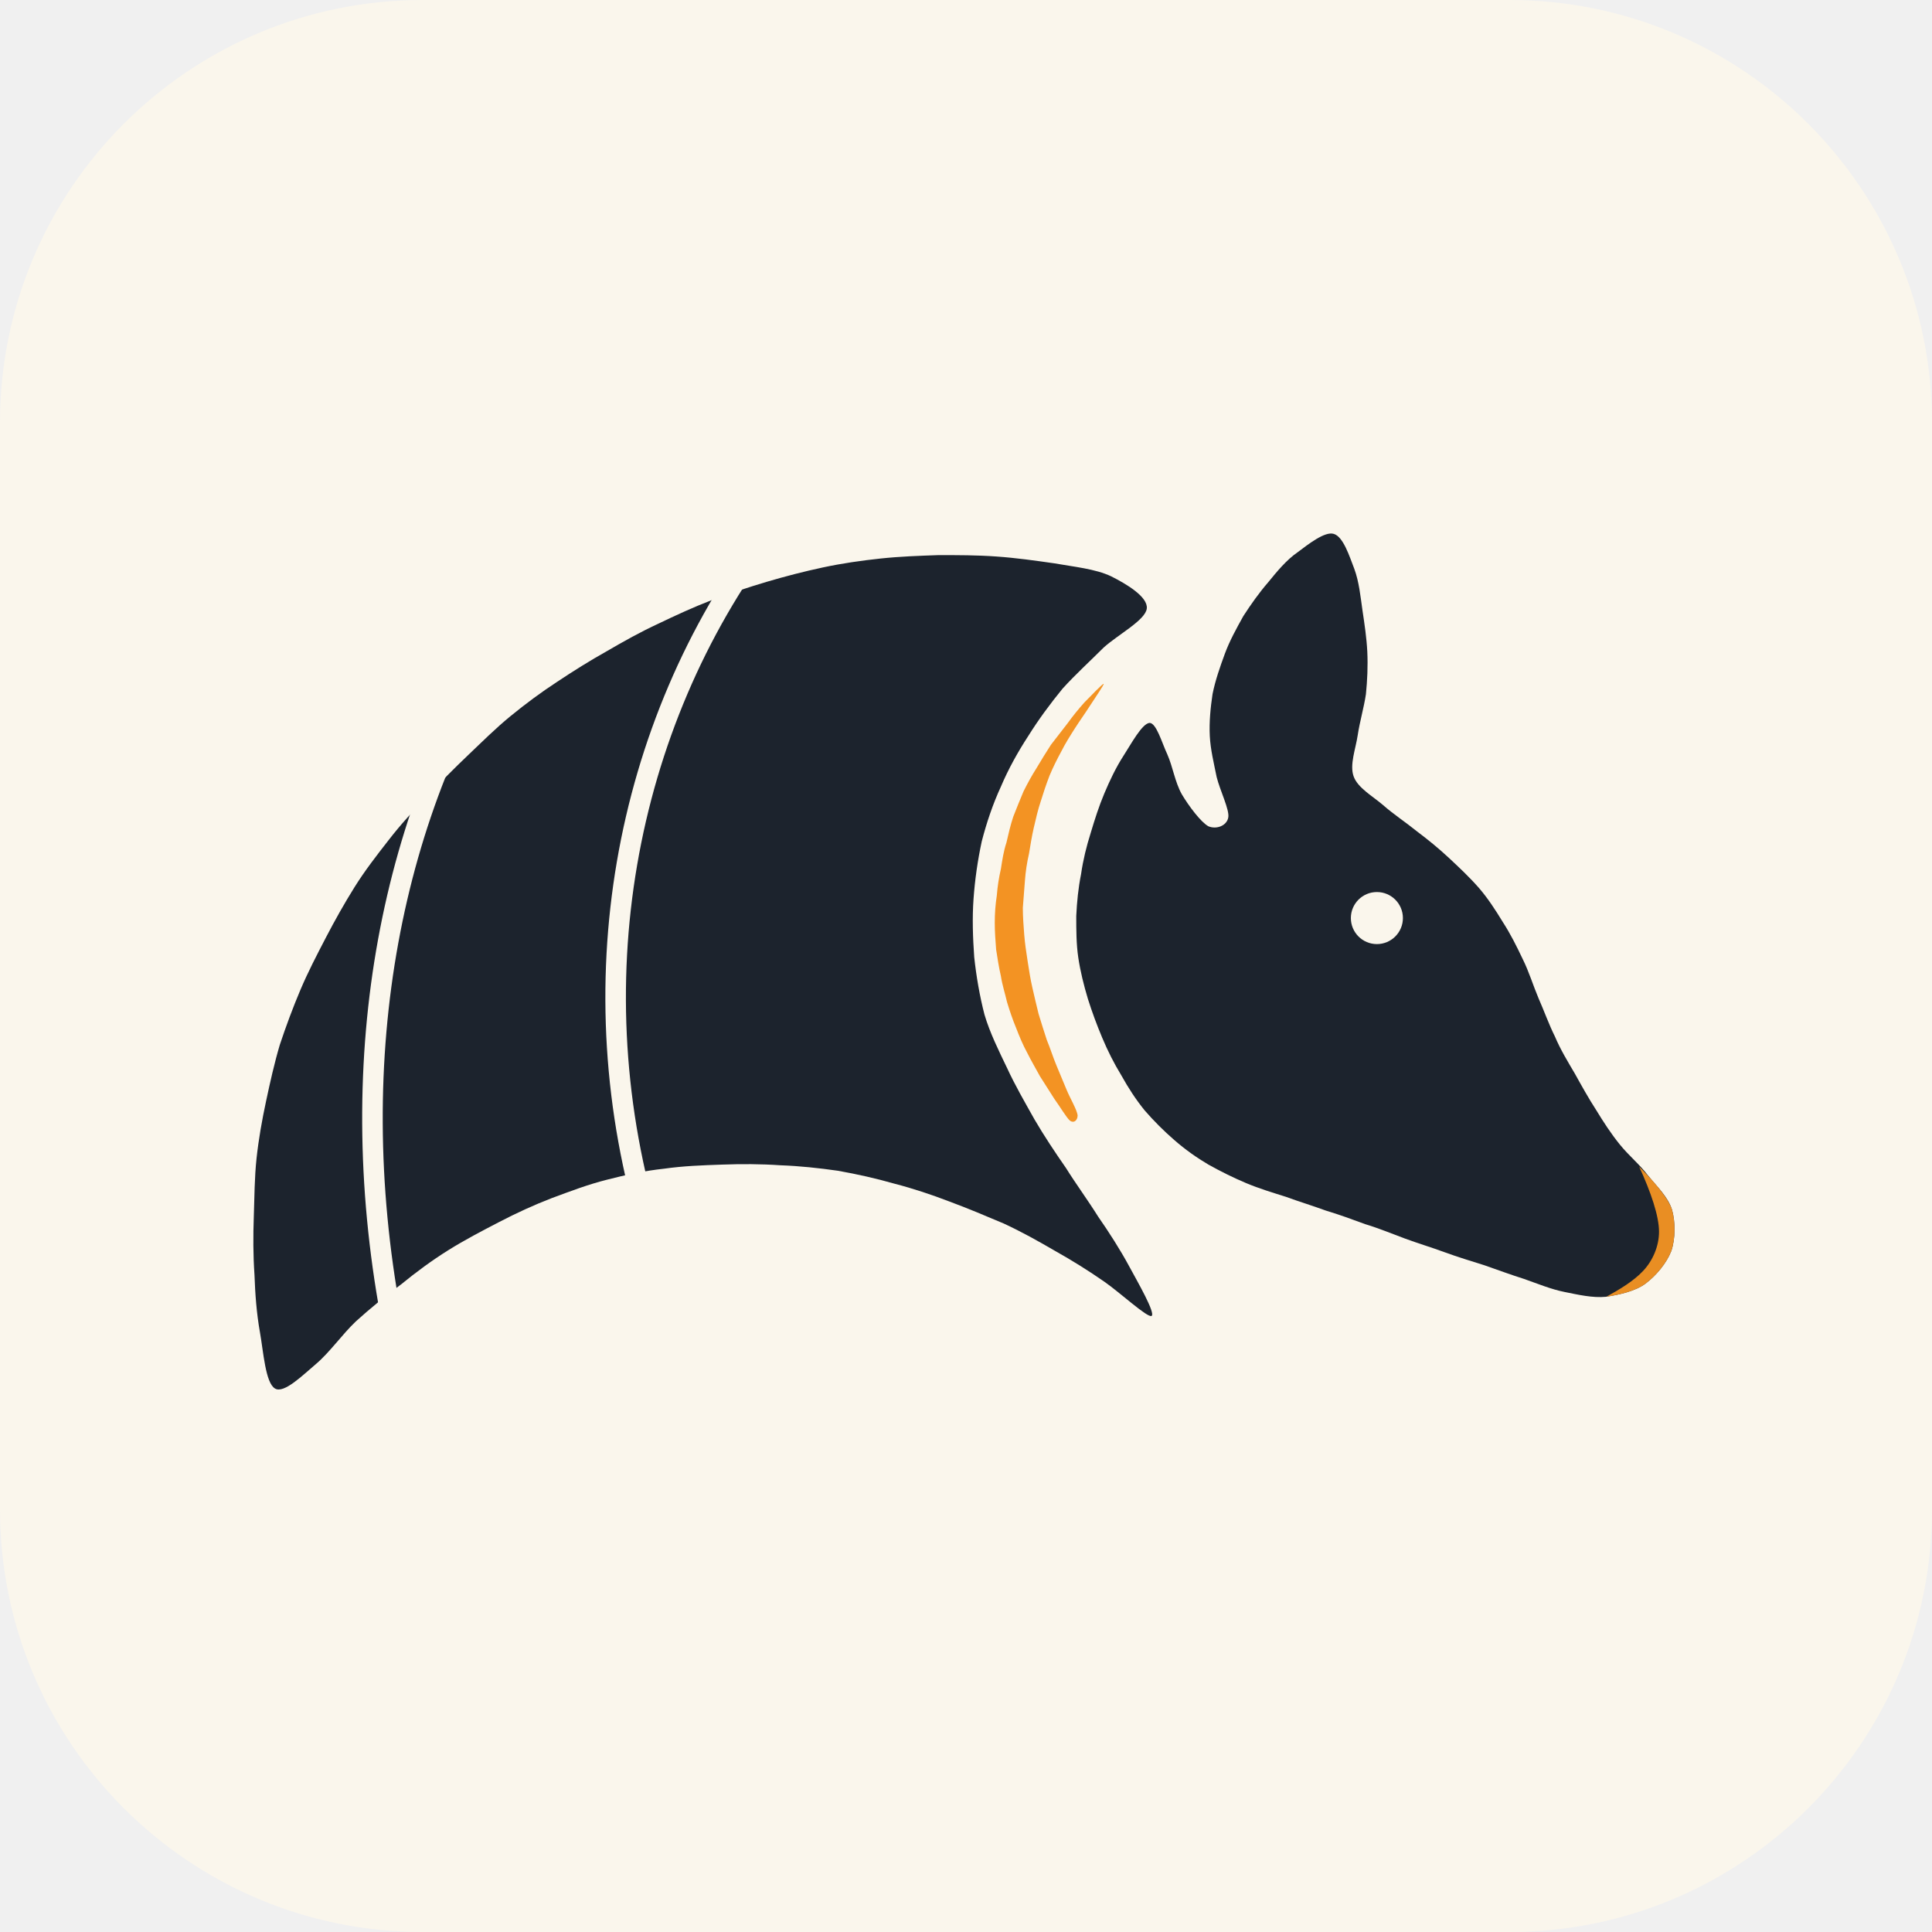
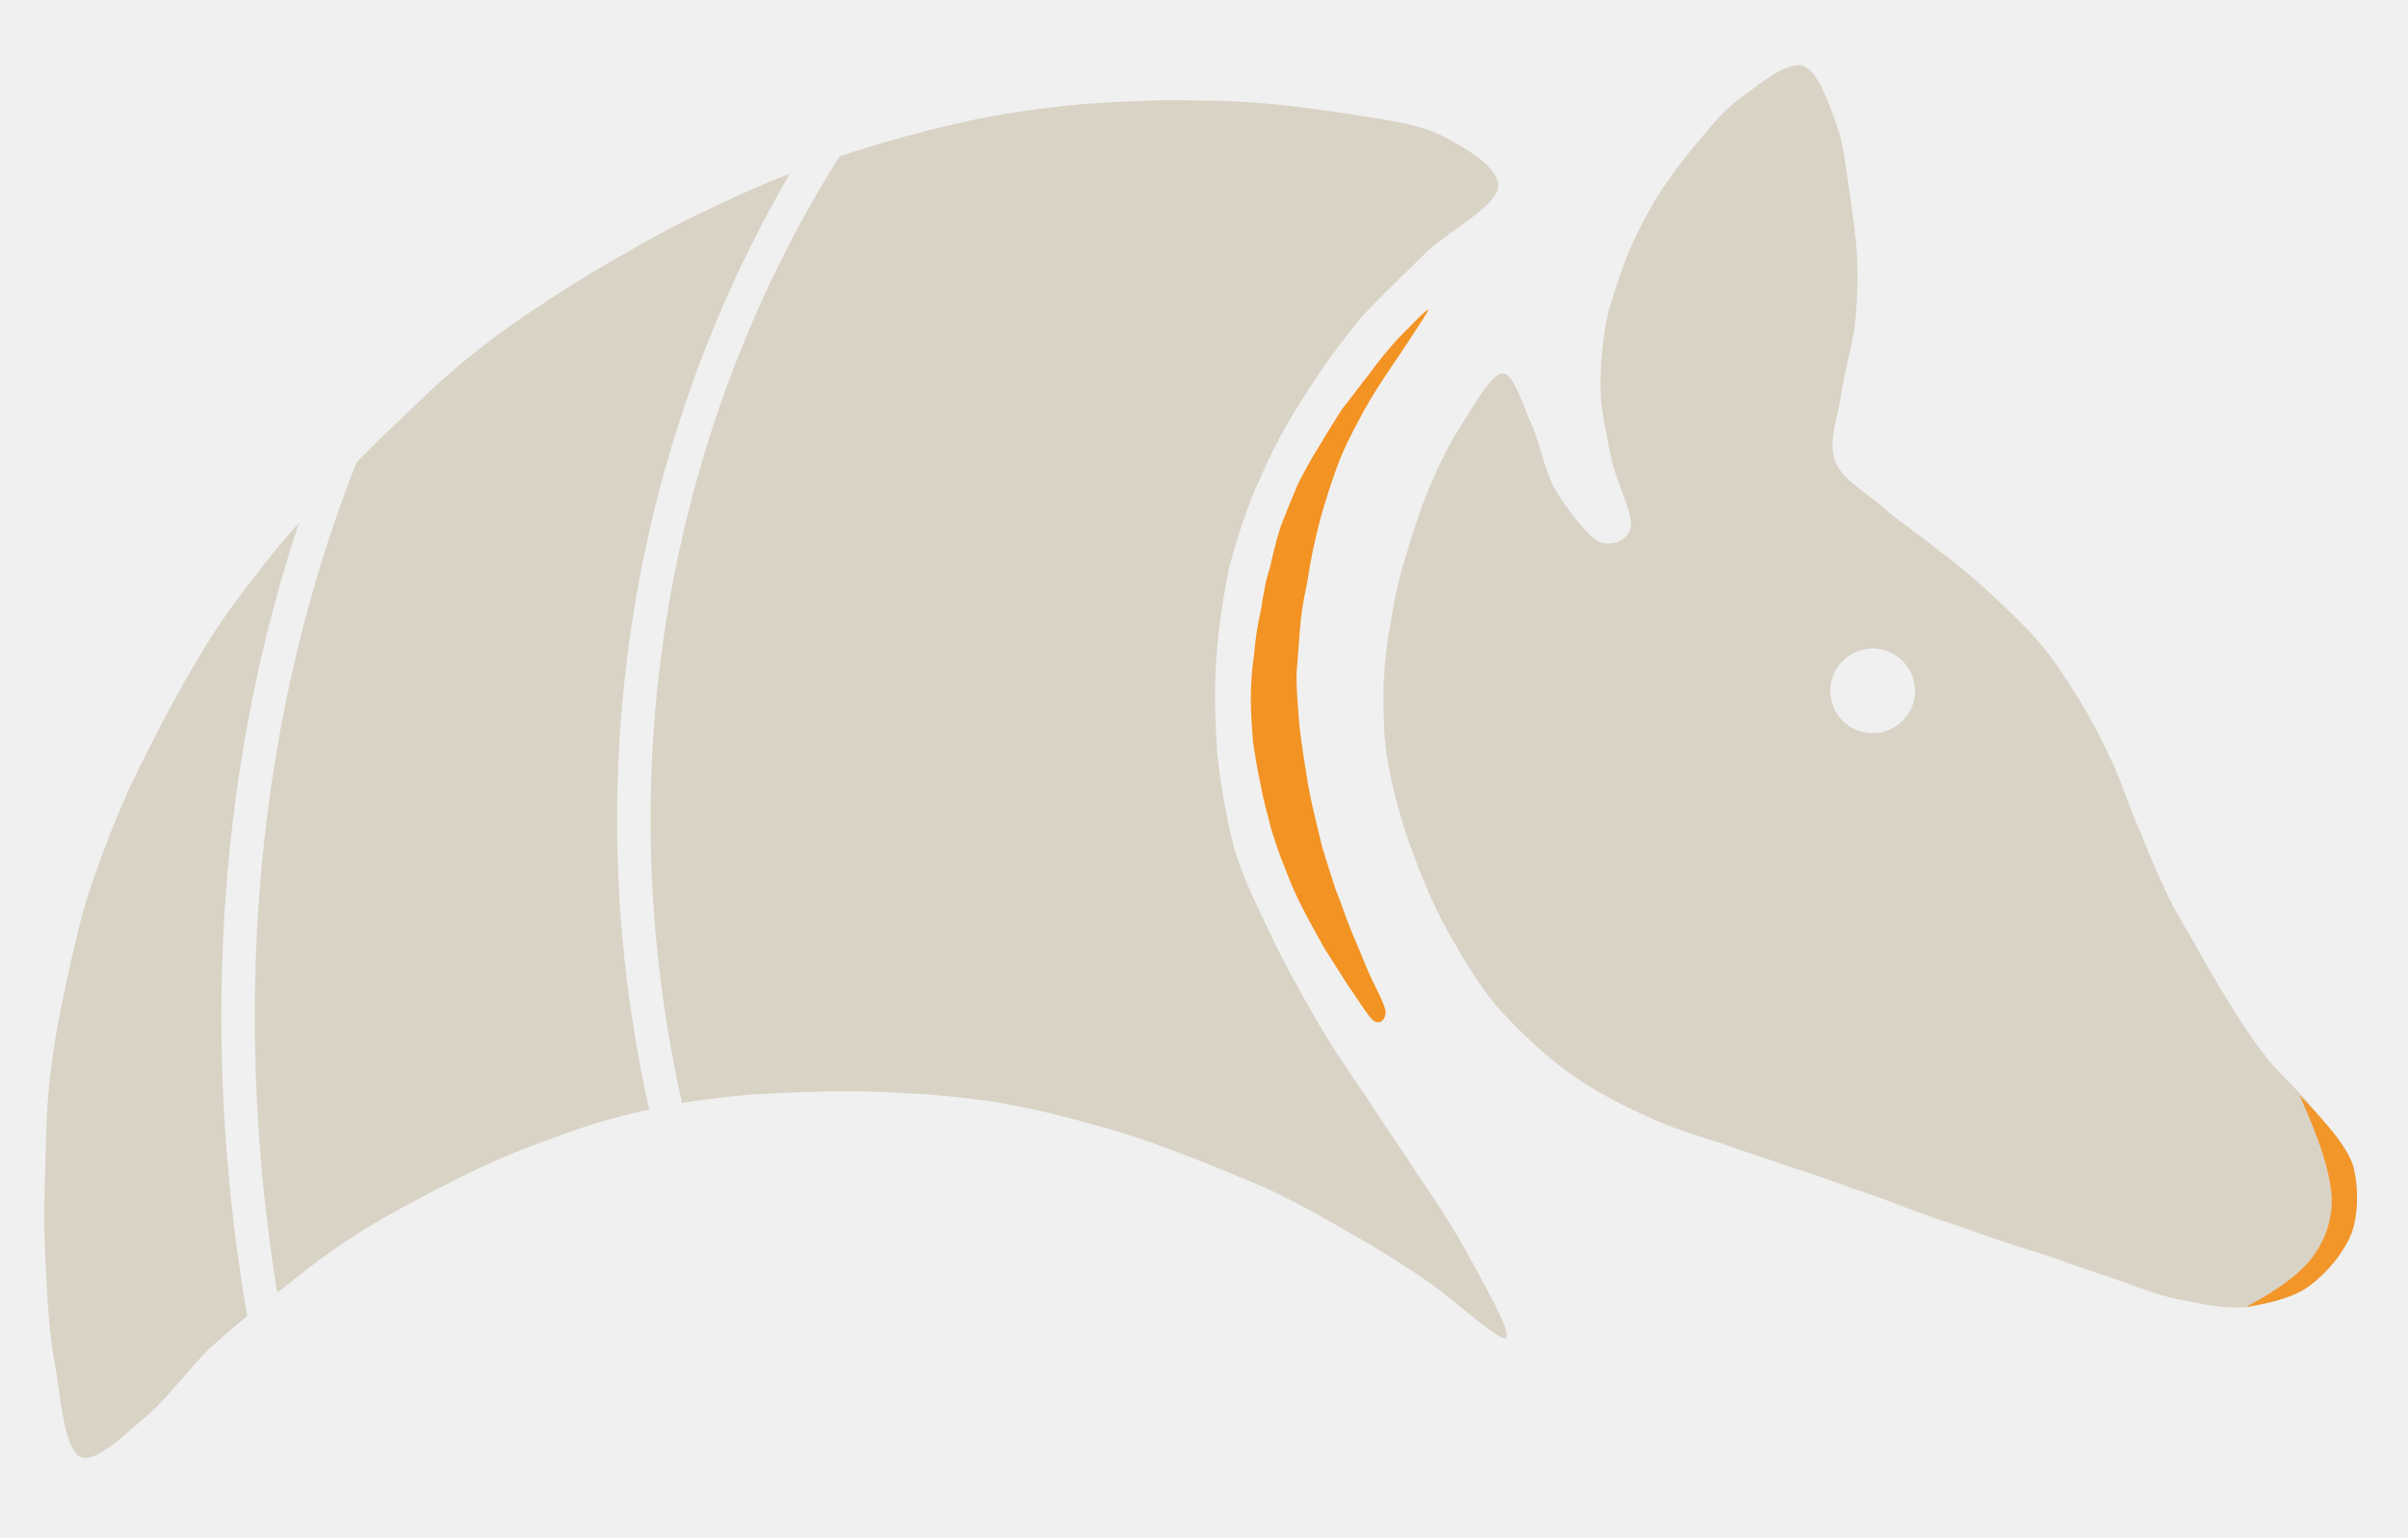
- <svg xmlns="http://www.w3.org/2000/svg" width="512" height="512" viewBox="0 0 256 256">
-   <rect x="0" y="0" width="256" height="256" rx="56" fill="#faf6ec" />
-   <svg x="30" y="46" width="196" height="164" viewBox="62 60 216 138">
-     <defs>
-       <mask id="shellM">
-         <rect x="62" y="60" width="216" height="138" fill="#fff" />
-         <path d="M141 66 C120 94 113 132 124 168" stroke="#000" stroke-width="3" fill="none" />
-         <path d="M104 79 C86 106 79 142 86 180" stroke="#000" stroke-width="3" fill="none" />
-       </mask>
-       <mask id="headM">
-         <rect x="62" y="60" width="216" height="138" fill="#fff" />
-         <circle cx="230" cy="122" r="3.8" fill="#000" />
-       </mask>
-     </defs>
-     <path fill="#1c232d" mask="url(#shellM)" d="M157.5 69.5C160.3 69.2 163.1 69.1 166 69C168.8 69 171.6 69 174.4 69.2C177.3 69.4 180.1 69.8 182.9 70.2C185.7 70.7 188.9 71 191.2 72.1C193.4 73.2 196.6 75.1 196.4 76.8C196.2 78.5 192.2 80.6 190.1 82.5C188.1 84.5 186 86.4 184.1 88.5C182.3 90.7 180.6 93 179.1 95.4C177.6 97.7 176.2 100.2 175.1 102.8C173.9 105.4 173 108.1 172.3 110.8C171.7 113.6 171.3 116.4 171.1 119.2C170.9 122 171 124.9 171.2 127.7C171.5 130.5 172 133.4 172.7 136.1C173.5 138.8 174.8 141.4 176 143.9C177.2 146.5 178.6 148.9 180 151.4C181.4 153.8 183 156.2 184.6 158.5C186.1 160.9 187.8 163.2 189.3 165.6C190.9 167.9 192.5 170.4 193.8 172.8C195.1 175.2 197.7 179.7 197.1 180.1C196.5 180.4 192.5 176.7 190.2 175.1C187.9 173.5 185.5 172 183 170.6C180.6 169.2 178.1 167.8 175.5 166.6C172.9 165.5 170.3 164.4 167.6 163.4C165 162.4 162.3 161.5 159.6 160.8C156.8 160 154.1 159.4 151.3 158.9C148.5 158.5 145.7 158.2 142.9 158.1C140 157.9 137.2 157.9 134.4 158C131.5 158.1 128.7 158.2 125.9 158.6C123.1 158.9 120.3 159.5 117.6 160.2C114.8 160.9 112.2 161.9 109.5 162.9C106.9 163.9 104.3 165.1 101.8 166.4C99.3 167.7 96.8 169 94.4 170.5C92 172 89.7 173.7 87.5 175.5C85.2 177.2 83 179 80.9 180.9C78.9 182.8 77.1 185.4 75.1 187.1C73.2 188.7 70.4 191.5 69.1 190.7C67.7 189.9 67.4 185.3 66.9 182.5C66.4 179.7 66.2 176.9 66.1 174.1C65.9 171.2 65.9 168.4 66 165.6C66.1 162.7 66.1 159.9 66.4 157.1C66.7 154.3 67.2 151.5 67.8 148.7C68.4 145.9 69 143.2 69.8 140.5C70.7 137.8 71.7 135.1 72.8 132.5C73.9 129.9 75.2 127.4 76.5 124.9C77.8 122.4 79.2 119.9 80.7 117.5C82.2 115.1 83.9 112.9 85.7 110.6C87.4 108.4 89.3 106.3 91.3 104.3C93.2 102.2 95.2 100.2 97.3 98.2C99.3 96.3 101.3 94.3 103.5 92.5C105.7 90.7 108 89 110.3 87.5C112.7 85.9 115.1 84.4 117.6 83C120 81.6 122.5 80.2 125.1 79C127.6 77.8 130.2 76.6 132.8 75.6C135.5 74.6 138.2 73.7 140.9 72.9C143.6 72.1 146.3 71.4 149.1 70.8C151.9 70.2 154.7 69.8 157.5 69.5Z" />
-     <path fill="#1c232d" mask="url(#headM)" d="M223.7 65.9C225.1 66.3 226 69.2 226.7 71C227.4 72.9 227.6 75 227.9 77.1C228.2 79.1 228.5 81.1 228.6 83.1C228.7 85.2 228.6 87.3 228.4 89.3C228.1 91.3 227.5 93.3 227.2 95.3C226.9 97.3 226 99.6 226.6 101.3C227.2 103 229.4 104.2 230.9 105.5C232.5 106.9 234.2 108 235.8 109.3C237.4 110.5 239 111.8 240.5 113.2C242 114.6 243.5 116 244.9 117.6C246.2 119.1 247.3 120.8 248.4 122.6C249.5 124.3 250.4 126.1 251.3 128C252.2 129.8 252.8 131.8 253.6 133.7C254.4 135.5 255.1 137.5 256 139.3C256.8 141.2 257.9 143 258.9 144.7C259.9 146.5 260.9 148.3 262 150C263.1 151.8 264.2 153.5 265.5 155.1C266.8 156.7 268.4 158 269.6 159.6C270.9 161.2 272.5 162.7 273.1 164.6C273.6 166.4 273.6 168.8 273 170.6C272.3 172.4 270.8 174.2 269.2 175.4C267.7 176.5 265.4 177 263.5 177.3C261.5 177.5 259.4 177 257.4 176.6C255.4 176.2 253.5 175.4 251.5 174.7C249.6 174.1 247.7 173.4 245.7 172.7C243.8 172.1 241.8 171.5 239.9 170.8C238 170.1 236 169.5 234.1 168.8C232.2 168.1 230.3 167.3 228.3 166.7C226.4 166 224.5 165.3 222.5 164.7C220.6 164 218.6 163.4 216.7 162.7C214.8 162.1 212.8 161.5 210.9 160.7C209 159.9 207.2 159 205.4 158C203.7 157 202 155.8 200.4 154.4C198.9 153.1 197.4 151.6 196.1 150.1C194.8 148.5 193.7 146.8 192.7 145C191.6 143.2 190.7 141.4 189.9 139.5C189.1 137.6 188.4 135.7 187.8 133.8C187.2 131.8 186.7 129.8 186.4 127.8C186.1 125.8 186.1 123.7 186.1 121.7C186.2 119.6 186.4 117.6 186.8 115.6C187.1 113.5 187.6 111.5 188.2 109.6C188.8 107.6 189.4 105.7 190.2 103.8C191 101.9 191.9 100 193 98.3C194.1 96.6 195.7 93.6 196.8 93.5C197.8 93.5 198.6 96.4 199.4 98.1C200.2 99.9 200.5 102.1 201.5 103.9C202.5 105.6 204.3 108 205.4 108.6C206.6 109.1 208.1 108.5 208.3 107.3C208.5 106.2 207.1 103.4 206.6 101.4C206.2 99.4 205.7 97.4 205.6 95.4C205.5 93.4 205.7 91.3 206 89.3C206.4 87.3 207.1 85.3 207.8 83.4C208.5 81.5 209.5 79.7 210.5 77.9C211.6 76.2 212.8 74.5 214.1 73C215.4 71.4 216.8 69.7 218.4 68.6C220 67.4 222.4 65.5 223.7 65.9Z" />
-     <path fill="#f39323" opacity="0.95" d="M268.3 158.3 C270 160 272.5 162.7 273.1 164.6 C273.6 166.4 273.6 168.8 273 170.6 C272.3 172.4 270.8 174.2 269.2 175.4 C267.7 176.5 265.4 177 263.5 177.3 C265.5 176.2 267.5 175 268.9 173.5 C270.3 172 271.2 169.9 271.2 167.8 C271.2 165.5 270 162 268.3 158.3 Z" />
-     <path fill="#f39323" d="M190.1 87.8C190.2 87.9 188.8 89.9 188.1 91C187.4 92.1 186.6 93.2 185.9 94.3C185.2 95.4 184.5 96.5 183.9 97.7C183.3 98.8 182.7 100 182.2 101.2C181.7 102.5 181.3 103.7 180.9 105C180.5 106.2 180.2 107.5 179.9 108.8C179.6 110.1 179.4 111.4 179.2 112.6C178.9 113.9 178.7 115.2 178.6 116.6C178.5 117.9 178.4 119.2 178.3 120.5C178.3 121.8 178.4 123.1 178.5 124.4C178.6 125.7 178.8 127 179 128.3C179.2 129.6 179.4 130.9 179.7 132.2C180 133.5 180.3 134.8 180.6 136C181 137.3 181.4 138.6 181.8 139.8C182.3 141 182.7 142.3 183.2 143.5C183.7 144.7 184.2 145.9 184.7 147.1C185.2 148.3 186.2 150 186.3 150.8C186.3 151.5 185.8 152 185.2 151.6C184.7 151.2 183.7 149.5 182.9 148.4C182.2 147.3 181.5 146.2 180.8 145.1C180.2 144 179.5 142.8 178.9 141.6C178.3 140.5 177.8 139.3 177.3 138C176.8 136.8 176.4 135.6 176 134.3C175.7 133 175.3 131.8 175.1 130.5C174.8 129.2 174.6 127.9 174.4 126.6C174.3 125.3 174.2 124 174.2 122.7C174.2 121.3 174.3 120 174.5 118.7C174.6 117.4 174.8 116.1 175.1 114.8C175.3 113.5 175.5 112.2 175.9 111C176.2 109.7 176.5 108.4 176.9 107.2C177.4 105.9 177.9 104.7 178.4 103.5C179 102.3 179.6 101.2 180.3 100.1C181 98.9 181.7 97.8 182.4 96.7C183.2 95.7 184 94.6 184.8 93.6C185.6 92.5 186.4 91.5 187.3 90.5C188.2 89.6 190 87.7 190.1 87.8Z" />
-   </svg>
+ <svg xmlns="http://www.w3.org/2000/svg" width="512" height="327" viewBox="62 60 216 138">
+   <defs>
+     <mask id="shellM">
+       <rect x="62" y="60" width="216" height="138" fill="#fff" />
+       <path d="M141 66 C120 94 113 132 124 168" stroke="#000" stroke-width="3" fill="none" />
+       <path d="M104 79 C86 106 79 142 86 180" stroke="#000" stroke-width="3" fill="none" />
+     </mask>
+     <mask id="headM">
+       <rect x="62" y="60" width="216" height="138" fill="#fff" />
+       <circle cx="230" cy="122" r="3.8" fill="#000" />
+     </mask>
+   </defs>
+   <path fill="#d9d3c6" mask="url(#shellM)" d="M157.5 69.5C160.3 69.2 163.1 69.1 166 69C168.8 69 171.6 69 174.4 69.2C177.3 69.4 180.1 69.8 182.9 70.2C185.7 70.7 188.9 71 191.2 72.1C193.4 73.2 196.6 75.1 196.4 76.8C196.2 78.5 192.2 80.6 190.1 82.5C188.1 84.5 186 86.4 184.1 88.5C182.3 90.7 180.6 93 179.1 95.4C177.6 97.7 176.2 100.2 175.1 102.8C173.9 105.4 173 108.1 172.3 110.8C171.7 113.6 171.3 116.4 171.1 119.2C170.9 122 171 124.9 171.2 127.7C171.5 130.5 172 133.4 172.7 136.1C173.5 138.8 174.8 141.4 176 143.9C177.2 146.5 178.6 148.9 180 151.4C181.4 153.8 183 156.2 184.6 158.5C186.1 160.9 187.8 163.2 189.3 165.6C190.9 167.9 192.5 170.4 193.8 172.8C195.1 175.2 197.7 179.7 197.1 180.1C196.5 180.4 192.5 176.7 190.2 175.1C187.9 173.5 185.5 172 183 170.6C180.6 169.2 178.1 167.8 175.5 166.6C172.9 165.5 170.3 164.4 167.6 163.4C165 162.4 162.3 161.5 159.6 160.8C156.8 160 154.1 159.4 151.3 158.9C148.5 158.5 145.7 158.2 142.9 158.1C140 157.9 137.2 157.9 134.4 158C131.5 158.1 128.7 158.2 125.9 158.6C123.1 158.9 120.3 159.5 117.6 160.2C114.8 160.9 112.2 161.9 109.5 162.9C106.9 163.9 104.3 165.1 101.8 166.4C99.3 167.7 96.8 169 94.4 170.5C92 172 89.7 173.7 87.5 175.5C85.2 177.2 83 179 80.9 180.9C78.9 182.8 77.1 185.4 75.1 187.1C73.2 188.7 70.4 191.5 69.1 190.7C67.7 189.9 67.4 185.3 66.9 182.5C66.4 179.7 66.2 176.9 66.1 174.1C65.9 171.2 65.9 168.4 66 165.6C66.1 162.7 66.1 159.9 66.4 157.1C66.7 154.3 67.2 151.5 67.8 148.7C68.4 145.9 69 143.2 69.8 140.5C70.7 137.8 71.7 135.1 72.8 132.5C73.9 129.9 75.2 127.4 76.5 124.9C77.8 122.4 79.2 119.9 80.7 117.5C82.2 115.1 83.9 112.9 85.7 110.6C87.4 108.4 89.3 106.3 91.3 104.3C93.2 102.2 95.2 100.2 97.3 98.2C99.3 96.3 101.3 94.3 103.5 92.5C105.7 90.7 108 89 110.3 87.5C112.7 85.9 115.1 84.4 117.6 83C120 81.6 122.5 80.2 125.1 79C127.6 77.8 130.2 76.6 132.8 75.6C135.5 74.6 138.2 73.7 140.9 72.9C143.6 72.1 146.3 71.4 149.1 70.8C151.9 70.2 154.7 69.8 157.5 69.5Z" />
+   <path fill="#d9d3c6" mask="url(#headM)" d="M223.7 65.9C225.1 66.3 226 69.2 226.7 71C227.4 72.9 227.6 75 227.9 77.1C228.2 79.1 228.5 81.1 228.6 83.1C228.7 85.2 228.6 87.3 228.4 89.3C228.1 91.3 227.5 93.3 227.2 95.3C226.9 97.3 226 99.6 226.6 101.3C227.2 103 229.4 104.2 230.9 105.5C232.5 106.9 234.2 108 235.8 109.3C237.4 110.5 239 111.8 240.5 113.2C242 114.6 243.5 116 244.9 117.6C246.2 119.1 247.3 120.8 248.4 122.6C249.5 124.3 250.4 126.1 251.3 128C252.2 129.8 252.8 131.8 253.6 133.7C254.4 135.5 255.1 137.5 256 139.3C256.8 141.2 257.9 143 258.9 144.7C259.9 146.5 260.9 148.3 262 150C263.1 151.8 264.2 153.5 265.5 155.1C266.8 156.7 268.4 158 269.6 159.6C270.9 161.2 272.5 162.7 273.1 164.6C273.6 166.4 273.6 168.8 273 170.6C272.3 172.4 270.8 174.2 269.2 175.4C267.7 176.5 265.4 177 263.5 177.3C261.5 177.5 259.4 177 257.4 176.6C255.4 176.2 253.5 175.4 251.5 174.7C249.6 174.1 247.7 173.4 245.7 172.7C243.8 172.1 241.8 171.5 239.9 170.8C238 170.1 236 169.5 234.1 168.8C232.2 168.1 230.3 167.3 228.3 166.7C226.4 166 224.5 165.3 222.5 164.7C220.6 164 218.6 163.4 216.7 162.7C214.8 162.1 212.8 161.5 210.9 160.7C209 159.9 207.2 159 205.4 158C203.7 157 202 155.8 200.4 154.4C198.9 153.1 197.4 151.6 196.1 150.1C194.8 148.5 193.7 146.8 192.7 145C191.6 143.2 190.7 141.4 189.9 139.5C189.1 137.6 188.4 135.7 187.8 133.8C187.2 131.8 186.7 129.8 186.4 127.8C186.1 125.8 186.1 123.7 186.1 121.7C186.2 119.6 186.4 117.6 186.8 115.6C187.1 113.5 187.6 111.5 188.2 109.6C188.8 107.6 189.4 105.7 190.2 103.8C191 101.9 191.9 100 193 98.3C194.1 96.6 195.7 93.6 196.8 93.5C197.8 93.5 198.6 96.4 199.4 98.1C200.2 99.9 200.5 102.1 201.5 103.9C202.5 105.6 204.3 108 205.4 108.6C206.6 109.1 208.1 108.5 208.3 107.3C208.5 106.2 207.1 103.4 206.6 101.4C206.2 99.4 205.7 97.4 205.6 95.4C205.5 93.4 205.7 91.3 206 89.3C206.4 87.3 207.1 85.3 207.8 83.4C208.5 81.5 209.5 79.7 210.5 77.9C211.6 76.2 212.8 74.5 214.1 73C215.4 71.4 216.8 69.7 218.4 68.6C220 67.4 222.4 65.5 223.7 65.9Z" />
+   <path fill="#f39323" opacity="0.95" d="M268.3 158.3 C270 160 272.5 162.7 273.1 164.6 C273.6 166.4 273.6 168.8 273 170.6 C272.3 172.4 270.8 174.2 269.2 175.4 C267.7 176.5 265.4 177 263.5 177.3 C265.5 176.2 267.5 175 268.9 173.5 C270.3 172 271.2 169.9 271.2 167.8 C271.2 165.5 270 162 268.3 158.3 Z" />
+   <path fill="#f39323" d="M190.1 87.8C190.2 87.9 188.8 89.9 188.1 91C187.4 92.1 186.6 93.2 185.9 94.3C185.2 95.4 184.5 96.5 183.9 97.7C183.3 98.8 182.7 100 182.2 101.2C181.7 102.5 181.3 103.7 180.9 105C180.5 106.2 180.2 107.5 179.9 108.8C179.6 110.1 179.4 111.4 179.2 112.6C178.9 113.9 178.7 115.2 178.6 116.6C178.5 117.9 178.4 119.2 178.3 120.5C178.3 121.8 178.4 123.1 178.5 124.4C178.6 125.7 178.8 127 179 128.3C179.2 129.6 179.4 130.9 179.7 132.2C180 133.5 180.3 134.8 180.6 136C181 137.3 181.4 138.6 181.8 139.8C182.3 141 182.7 142.3 183.2 143.5C183.7 144.7 184.2 145.9 184.7 147.1C185.2 148.3 186.2 150 186.3 150.8C186.3 151.5 185.8 152 185.2 151.6C184.7 151.2 183.7 149.5 182.9 148.4C182.2 147.3 181.5 146.2 180.8 145.1C180.2 144 179.5 142.8 178.9 141.6C178.3 140.5 177.8 139.3 177.3 138C176.8 136.8 176.4 135.6 176 134.3C175.7 133 175.3 131.8 175.1 130.5C174.8 129.2 174.6 127.9 174.4 126.6C174.3 125.3 174.2 124 174.2 122.7C174.2 121.3 174.3 120 174.5 118.7C174.6 117.4 174.8 116.1 175.1 114.8C175.3 113.5 175.5 112.2 175.9 111C176.2 109.7 176.5 108.4 176.9 107.2C177.4 105.9 177.9 104.7 178.4 103.5C179 102.3 179.6 101.2 180.3 100.1C181 98.9 181.7 97.8 182.4 96.7C183.2 95.7 184 94.6 184.8 93.6C185.6 92.5 186.4 91.5 187.3 90.5C188.2 89.6 190 87.7 190.1 87.8Z" />
</svg>
